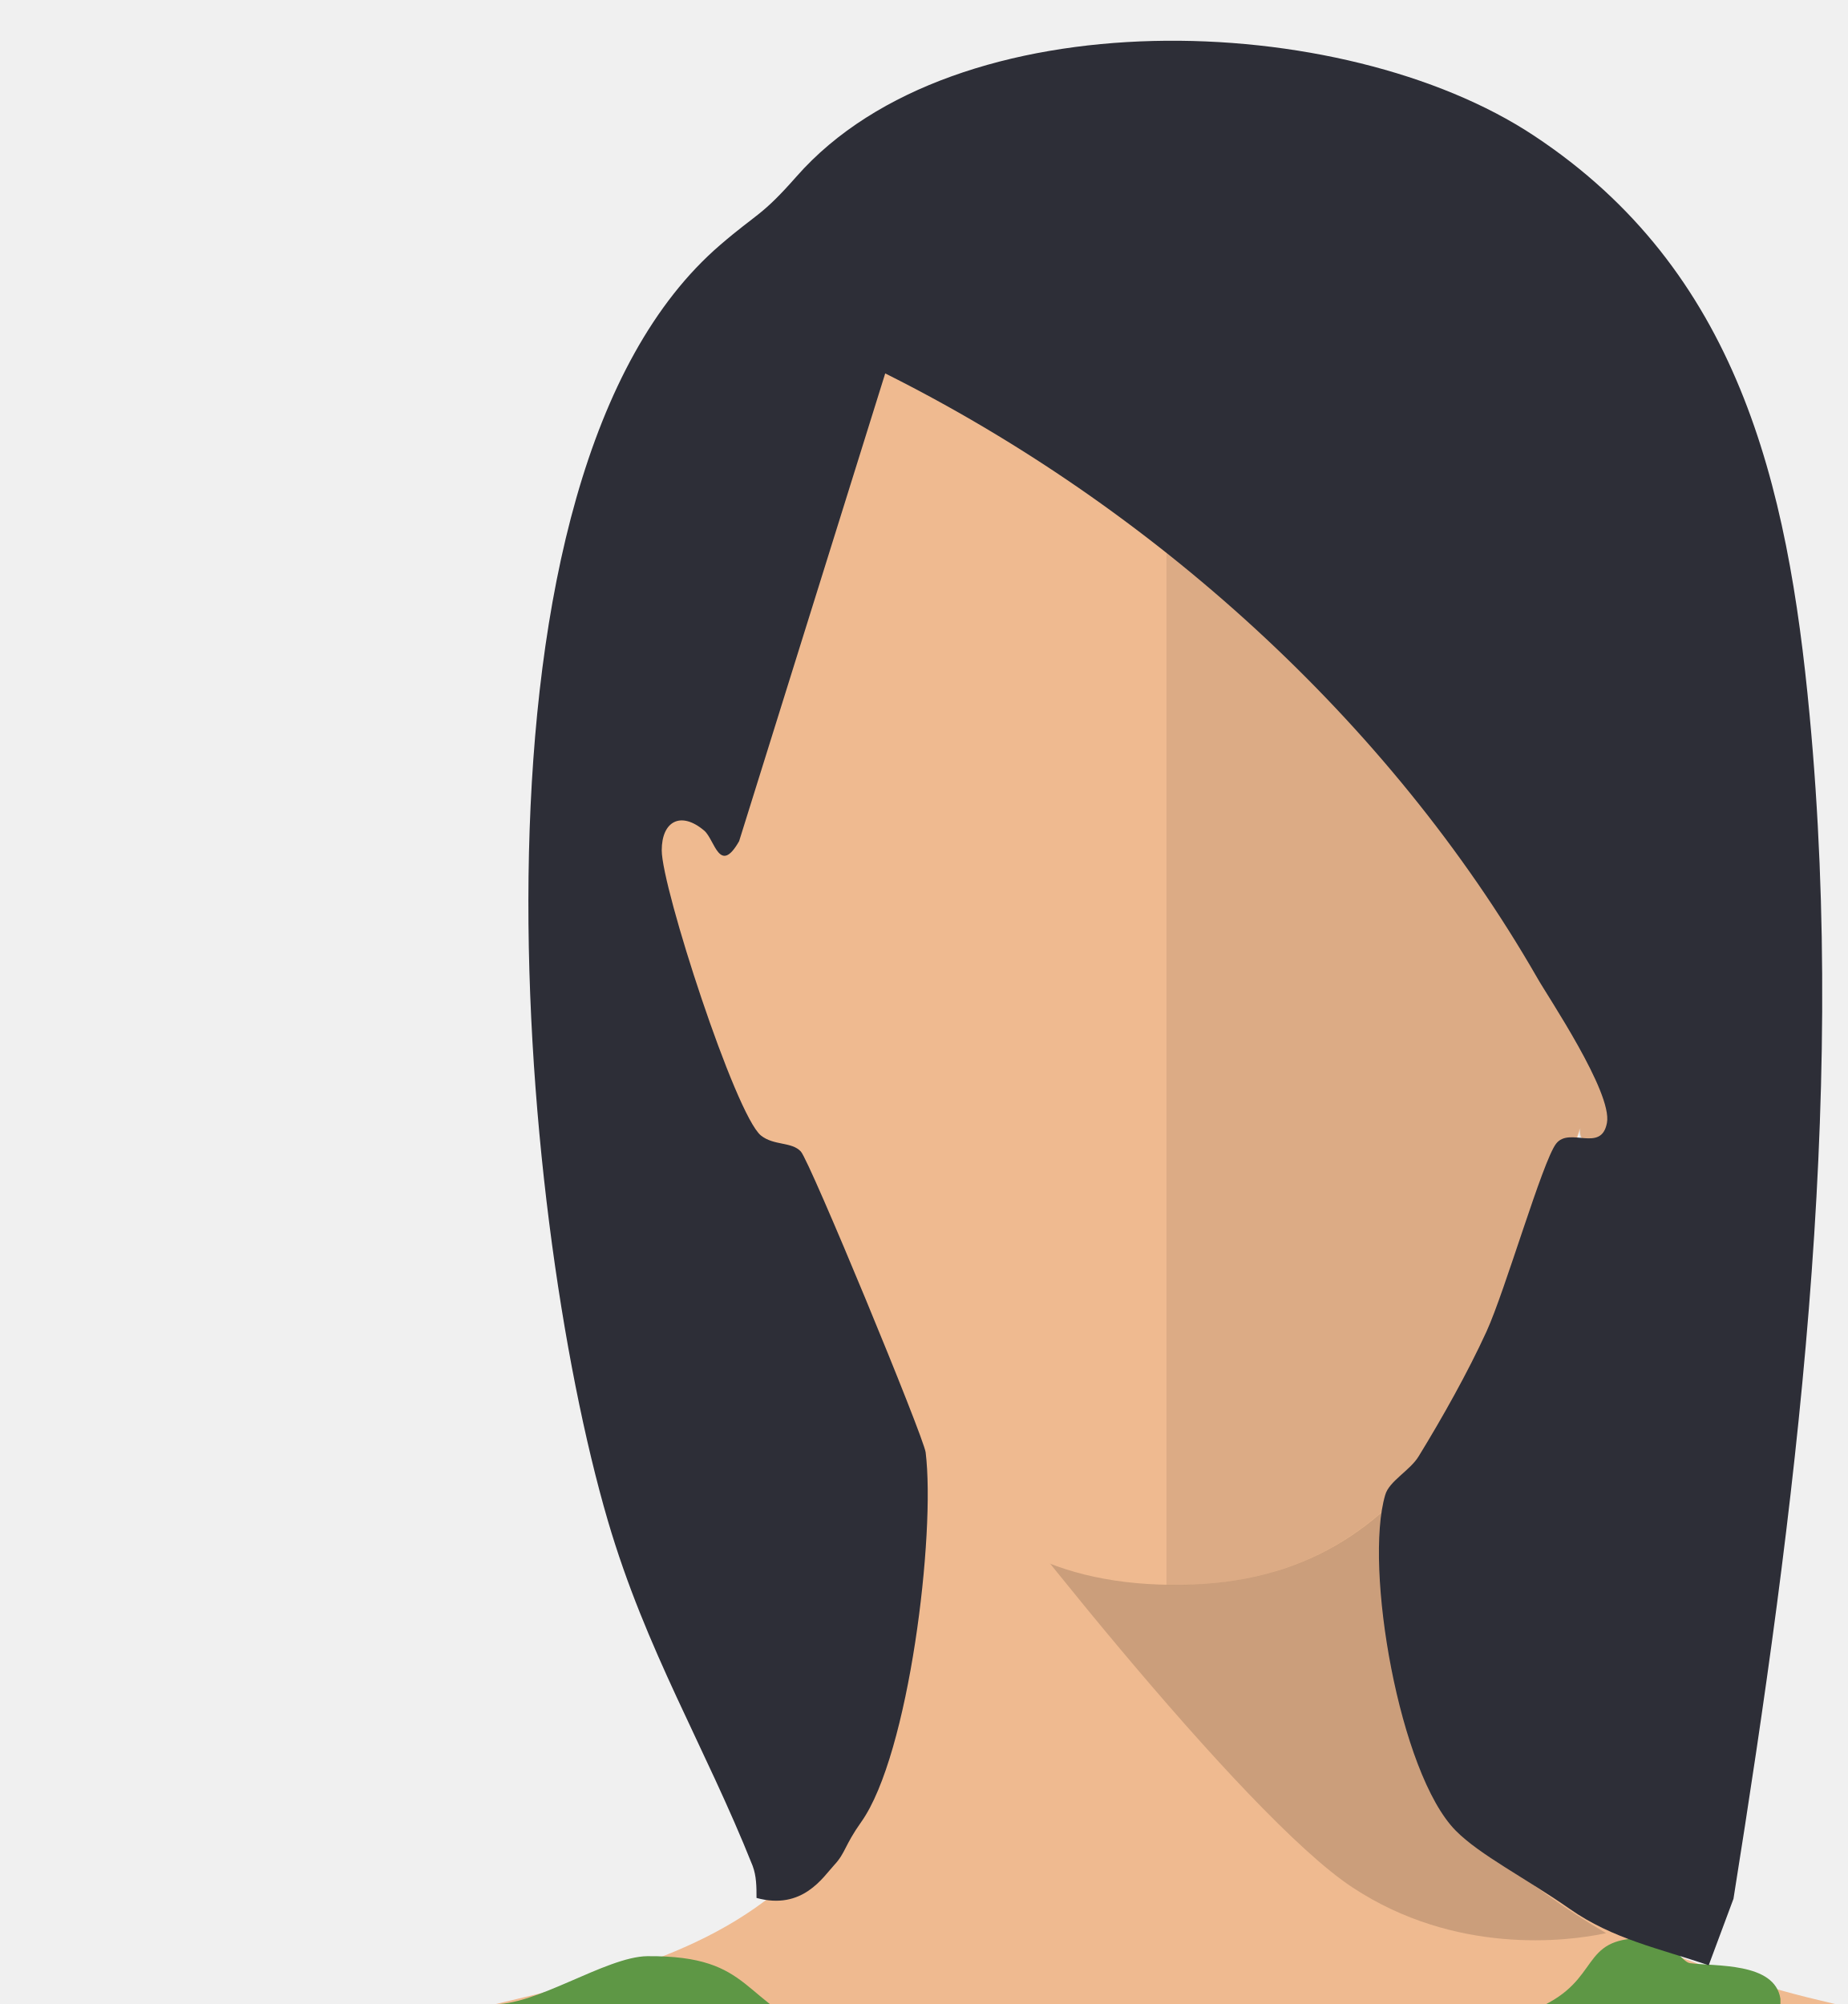
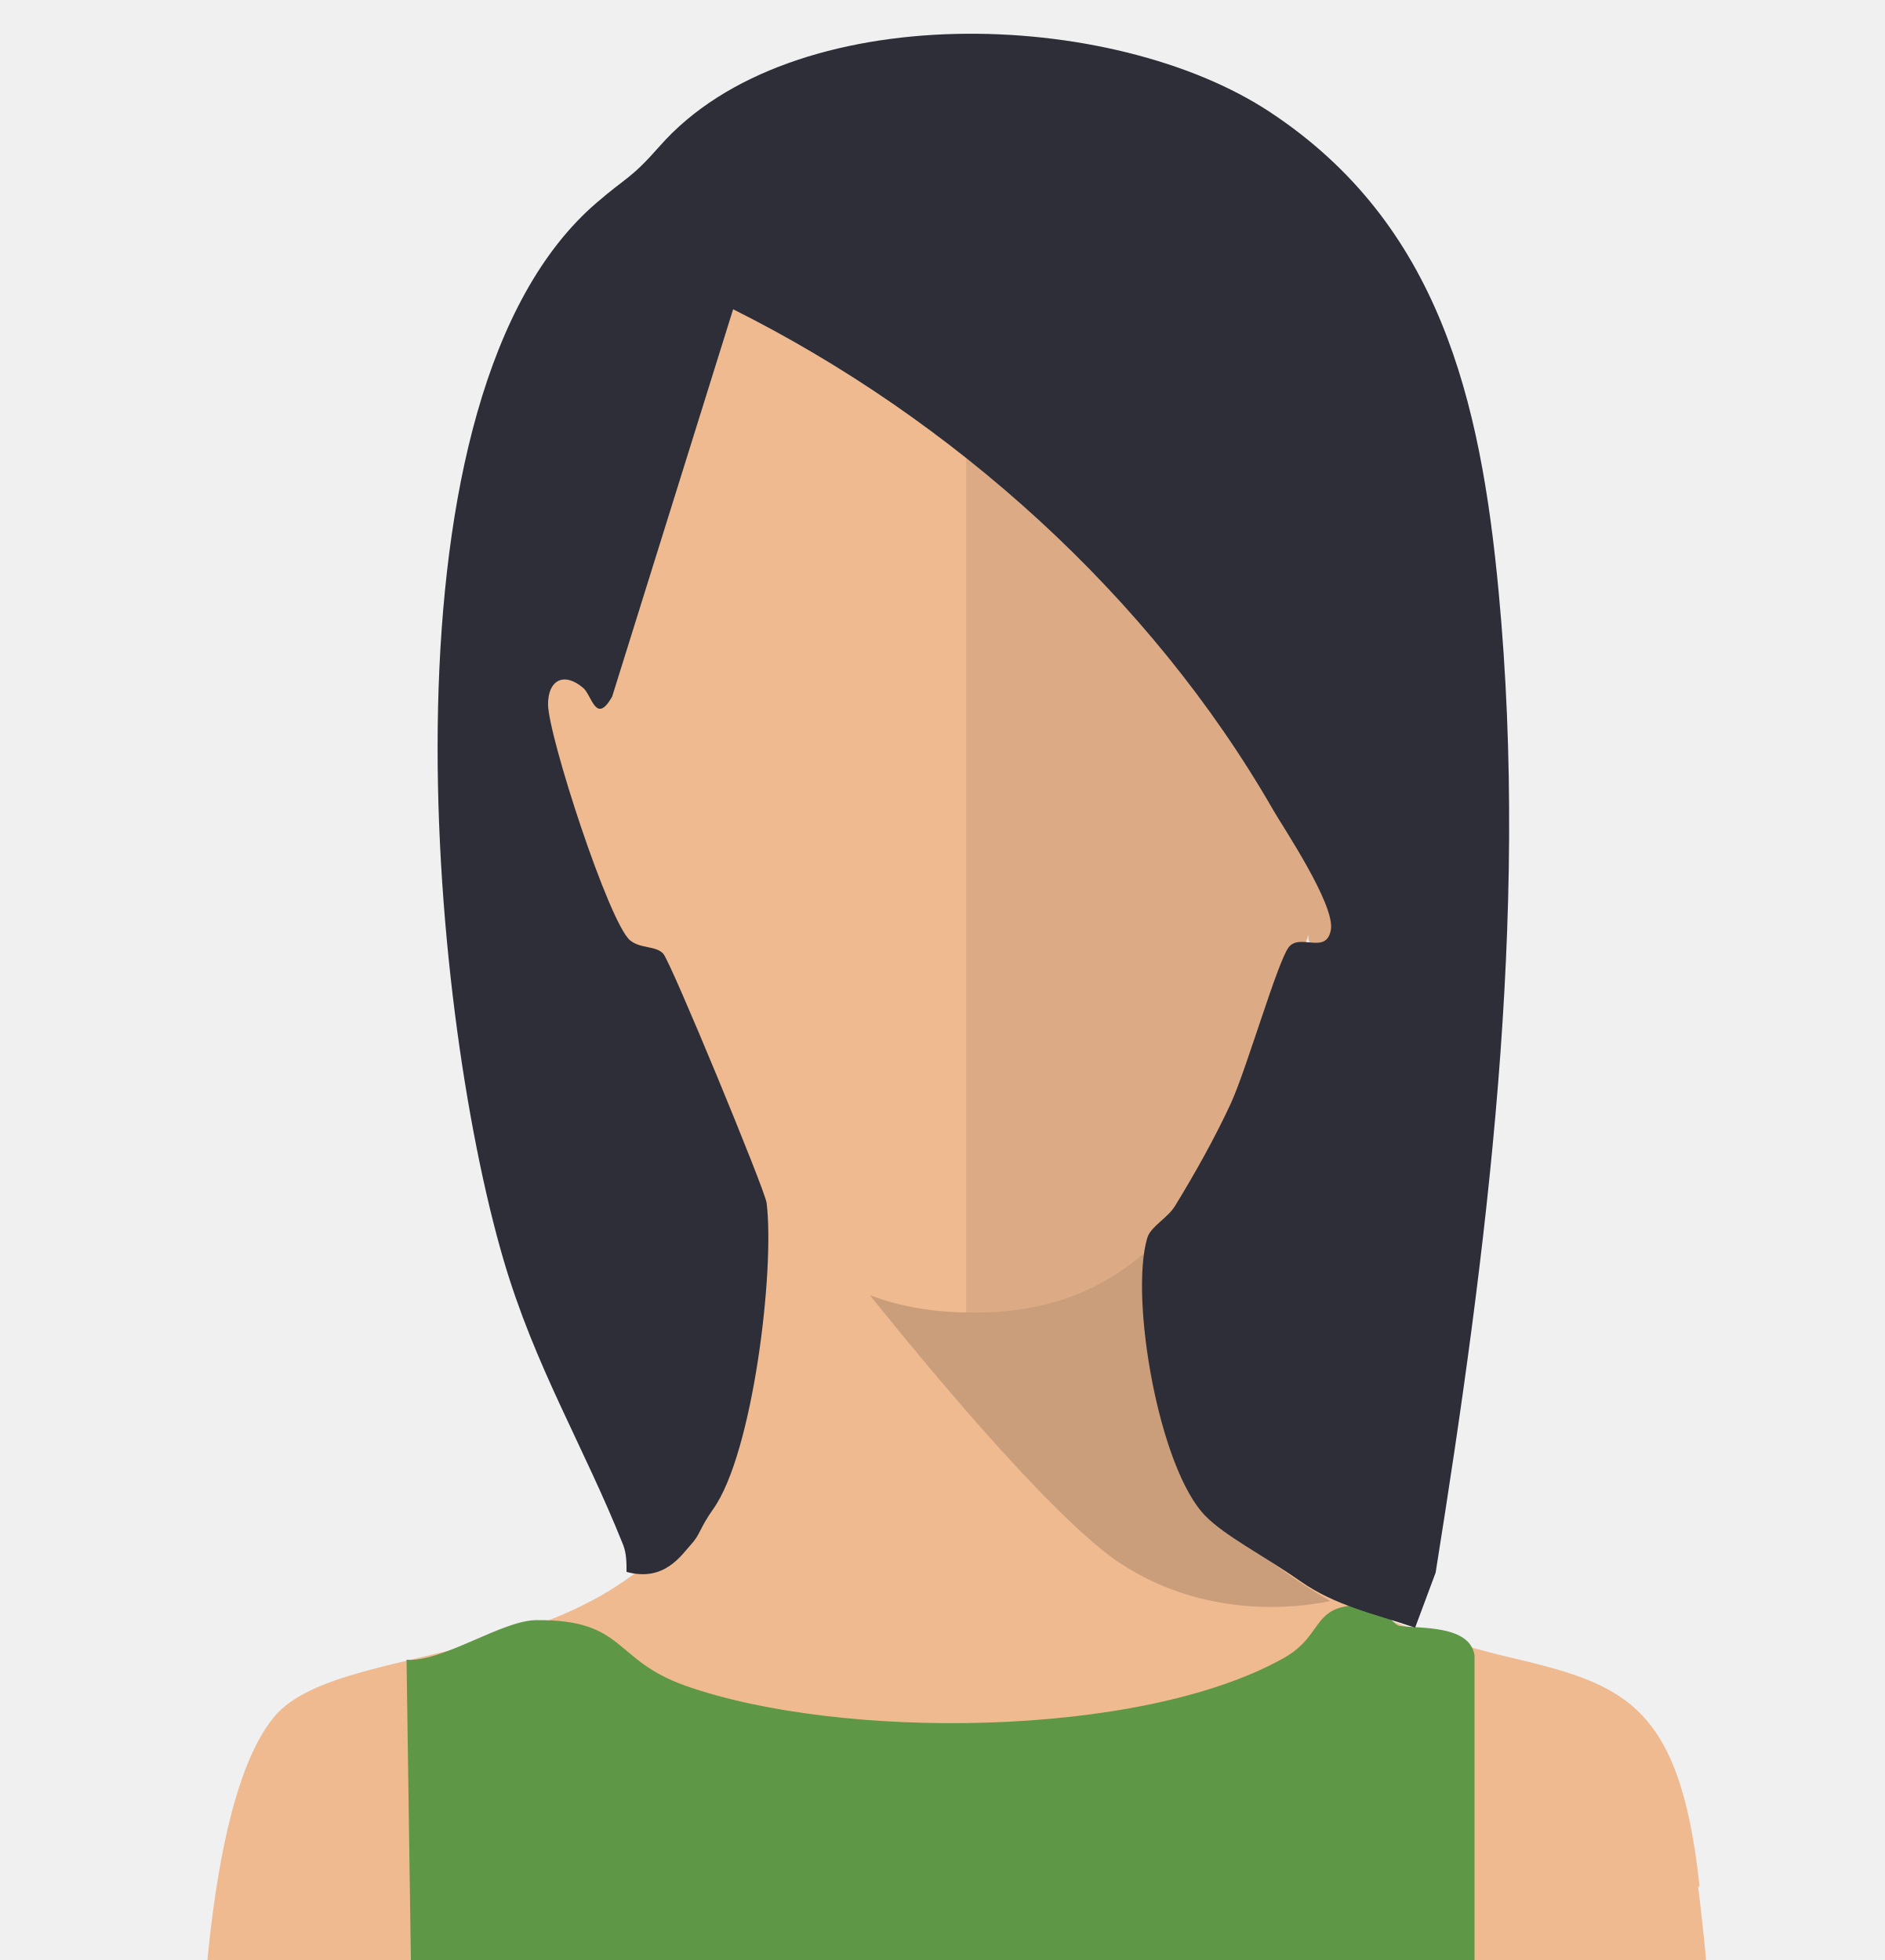
- <svg xmlns="http://www.w3.org/2000/svg" viewBox="0 0 425 461" width="100%" height="100%">
+ <svg xmlns="http://www.w3.org/2000/svg" viewBox="0 0 523.3 544.4" width="100%" height="100%">
  <defs>
    <filter id="tint-1-efba90" color-interpolation-filters="sRGB">
      <feColorMatrix type="matrix" values="                 0.937 0 0 0 0                 0 0.729 0 0 0                 0 0 0.565 0 0                 0 0 0 1 0               " />
    </filter>
    <filter id="tint-2-5e9745" color-interpolation-filters="sRGB">
      <feColorMatrix type="matrix" values="                 0.369 0 0 0 0                 0 0.592 0 0 0                 0 0 0.271 0 0                 0 0 0 1 0               " />
    </filter>
    <filter id="tint-3-2d2e37" color-interpolation-filters="sRGB">
      <feColorMatrix type="matrix" values="                 0.176 0 0 0 0                 0 0.18 0 0 0                 0 0 0.216 0 0                 0 0 0 1 0               " />
    </filter>
  </defs>
  <g style="filter: url('#tint-1-efba90'); transform-origin: center top; z-index: 1;">
    <svg id="a" width="523.3" height="544.4" version="1.1" viewBox="0 0 523.3 544.4">
      <defs>
        <style> .l1_st0 { fill: #101822; } .l1_st1 { fill: #fff; } .l1_st2 { fill: none; } .l1_st3, .l1_st4, .l1_st5 { isolation: isolate; } .l1_st4 { fill: #9d9d9d; opacity: .2; } .l1_st4, .l1_st5 { mix-blend-mode: multiply; } .l1_st5 { fill: #a0a0a0; opacity: .4; } .l1_st6 { fill: #8c522b; } .l1_st7 { clip-path: url(#l1_clippath); } </style>
        <clipPath id="l1_clippath">
          <path class="l1_st2" d="M-30.3,259.3v74-74Z" />
        </clipPath>
      </defs>
      <g class="l1_st3">
        <g id="b">
          <g class="l1_st7">
            <path class="l1_st0" d="M-47.5,365.6c5.2-2.4,10.3-5.5,8.6-10" />
          </g>
          <g>
            <path class="l1_st6" d="M422.9,567.9h-.8c.5.4.8,0,.8,0Z" />
            <g>
              <path class="l1_st1" d="M472,524c-5.5-51.7-21.6-56.3-53.7-63.9-26.4-6.2-79.7-24.7-90.1-54.2-12.2-34.8-3.7-98.7-3.7-98.7l-116.9-37.9s7,90.4-6.1,131.6c-21.2,66.4-105.7,52.1-125.4,76-12.5,15.1-17.2,50.7-19.1,74.4,17.2,6.6,36,10.2,55.5,10.2h301.5c21.5,0,41.7-4.3,60.2-12-.5-7.2-1.4-15.6-2.6-25.5h.4Z" />
              <path class="l1_st5" d="M209.4,317.7c17.6,24.9,76.7,100.1,101.7,116.5,23.5,15.5,49.1,12.5,58.3,10.5-19.1-11.2-36.4-26-41.5-39-13.4-34.3-3.7-98.7-3.7-98.7l-55-17.8-60,19c0,3,0,6.3.1,9.5h.1Z" />
              <path class="l1_st1" d="M389.6,187c-6.8.3-11.5,6.4-14.1,11.6,2.6-45.2-6.4-87.1-6.4-87.1-20.5-62.7-159.8-62.7-186.8-19.7-9.2,14.7-17.3,62-17.3,100.9-2.9-4-7.2-7.6-12.7-7.7-11.6-.2-3,25.1,6.2,50.6,4.4,12.2,9,22.4,13.5,26.4,2.7,2.4,5.5,2,7.2,1,19.9,51.1,30.8,99.4,87.2,101.5,58.2,2.4,77-44.6,97.1-105-.3,2.3.5,4,5,3.1,3.3-.5,10.2-5.7,16.9-25.9,9.3-28.1,15.4-50.2,4.1-49.5h0v-.2h.1Z" />
              <path class="l1_st4" d="M385.4,236.5c9.3-28.1,15.4-50.2,4.1-49.5-6.8.3-11.5,6.4-14.1,11.6,2.6-45.2-6.4-87.1-6.4-87.1-10.7-33.3-54.9-48.9-98.2-49.7h-2.5v302.8c56.6,1.2,75.3-45.4,95-105-.3,2.3.5,4,5,3.1,3.3-.5,10.2-5.7,16.9-25.9h0v-.2h.2Z" />
            </g>
            <path class="l1_st2" d="M565.3,415.9c0,80.5-67.6,145.5-150.9,145.5H112.7c-83.4,0-150.9-65.2-150.9-145.5V90.5C-38.2,10,29.4-55,112.7-55h301.5c83.4,0,150.9,65.2,150.9,145.5v325.2h.2v.2h0Z" />
          </g>
        </g>
      </g>
    </svg>
  </g>
  <g style="filter: url('#tint-2-5e9745'); transform-origin: center top; z-index: 2;">
    <svg id="a" width="523.3" height="544.4" version="1.1" viewBox="0 0 523.3 544.4">
      <defs>
        <style> .l2_st0 { fill: #101822; } .l2_st1 { fill: #fff; } .l2_st2 { fill: none; } .l2_st3 { isolation: isolate; } .l2_st4 { fill: #8c522b; } .l2_st5 { clip-path: url(#l2_clippath); } </style>
        <clipPath id="l2_clippath">
          <path class="l2_st2" d="M-30.3,259.3v74-74Z" />
        </clipPath>
      </defs>
      <g class="l2_st3">
        <g id="b">
          <g class="l2_st5">
            <path class="l2_st0" d="M-47.5,365.6c5.2-2.4,10.3-5.5,8.6-10" />
          </g>
          <g>
            <path class="l2_st4" d="M422.9,567.9h-.8c.5.4.8,0,.8,0Z" />
            <path class="l2_st2" d="M565.3,415.9c0,80.5-67.6,145.5-150.9,145.5H112.7c-83.4,0-150.9-65.2-150.9-145.5V90.5c0-80.5,67.6-145.5,150.9-145.5h301.5c83.4,0,150.9,65.2,150.9,145.5v325.2h.2v.2h0Z" />
          </g>
        </g>
      </g>
      <path class="l2_st1" d="M409.6,552.1c-16.6.4-33.4-.5-50,0-72,1.8-157.1,6.8-228.3,1.7-6.1-.4-11.2-1.9-17.1-3.2l-1.3-89.6c9.9.8,26.4-10.9,36-11,25-.2,21.1,11,41.4,18.2,42.6,15.1,126,14.8,166.1-7.6,12.2-6.8,7.1-15.9,24.5-14.6,3.1.2,6,5.4,7.8,5.6,5.7.8,19.5-.3,20.8,8.2v92.3Z" />
    </svg>
  </g>
  <g style="filter: url('#tint-3-2d2e37'); transform-origin: center top; z-index: 3;">
    <svg id="a" width="523.3" height="544.4" version="1.1" viewBox="0 0 523.3 544.4">
      <defs>
        <style> .l3_st0 { fill: #101822; } .l3_st1 { fill: #fff; } .l3_st2 { fill: none; } .l3_st3 { isolation: isolate; } .l3_st4 { fill: #8c522b; } .l3_st5 { clip-path: url(#l3_clippath); } </style>
        <clipPath id="l3_clippath">
          <path class="l3_st2" d="M-30.3,259.3v74-74Z" />
        </clipPath>
      </defs>
      <g class="l3_st3">
        <g id="b">
          <g class="l3_st5">
            <path class="l3_st0" d="M-47.5,365.6c5.2-2.4,10.3-5.5,8.6-10" />
          </g>
          <path class="l3_st4" d="M422.9,567.9h-.8c.5.4.8,0,.8,0Z" />
        </g>
      </g>
      <path class="l3_st1" d="M352.8,31.2c46.9,31,58.4,79.9,63.4,133.2,8.6,90.9-3.2,182.8-17.5,272.4l-5.7,15.3c-11.4-3.9-22-6-32-13s-20.7-12.4-26.2-18c-13-13.2-21.1-60.6-16.2-77.2.9-3.2,5.7-5.6,7.7-8.9,5.4-8.8,11.3-19.3,15.6-28.7s12.9-39.2,16-43.2,10.4,2.2,11.7-4.8-13.7-29.2-16-33.3c-34.1-59.4-89-108.6-150-139.1l-33.6,107.6c-4.5,7.9-5.6-.3-8-2.4-5.4-4.6-9.8-2.2-9.8,4.5,0,8.6,16.9,60.7,22.8,65.6,3,2.4,7.1,1.4,9.2,3.7s28.2,65.5,28.7,69.2c2.3,18.8-3.8,69.5-14.8,85-3.9,5.5-3.6,7.1-6.2,9.9s-7.3,10.5-17.9,7.6c0-2.5,0-5-.9-7.4-11-27.6-24.5-49.4-33.3-79.4-20.9-71.5-36.1-240.3,25.9-293.5,8.6-7.4,9.4-6.5,17.5-15.7C219.7-.9,308.9,2.1,352.8,31.2Z" />
    </svg>
  </g>
</svg>
